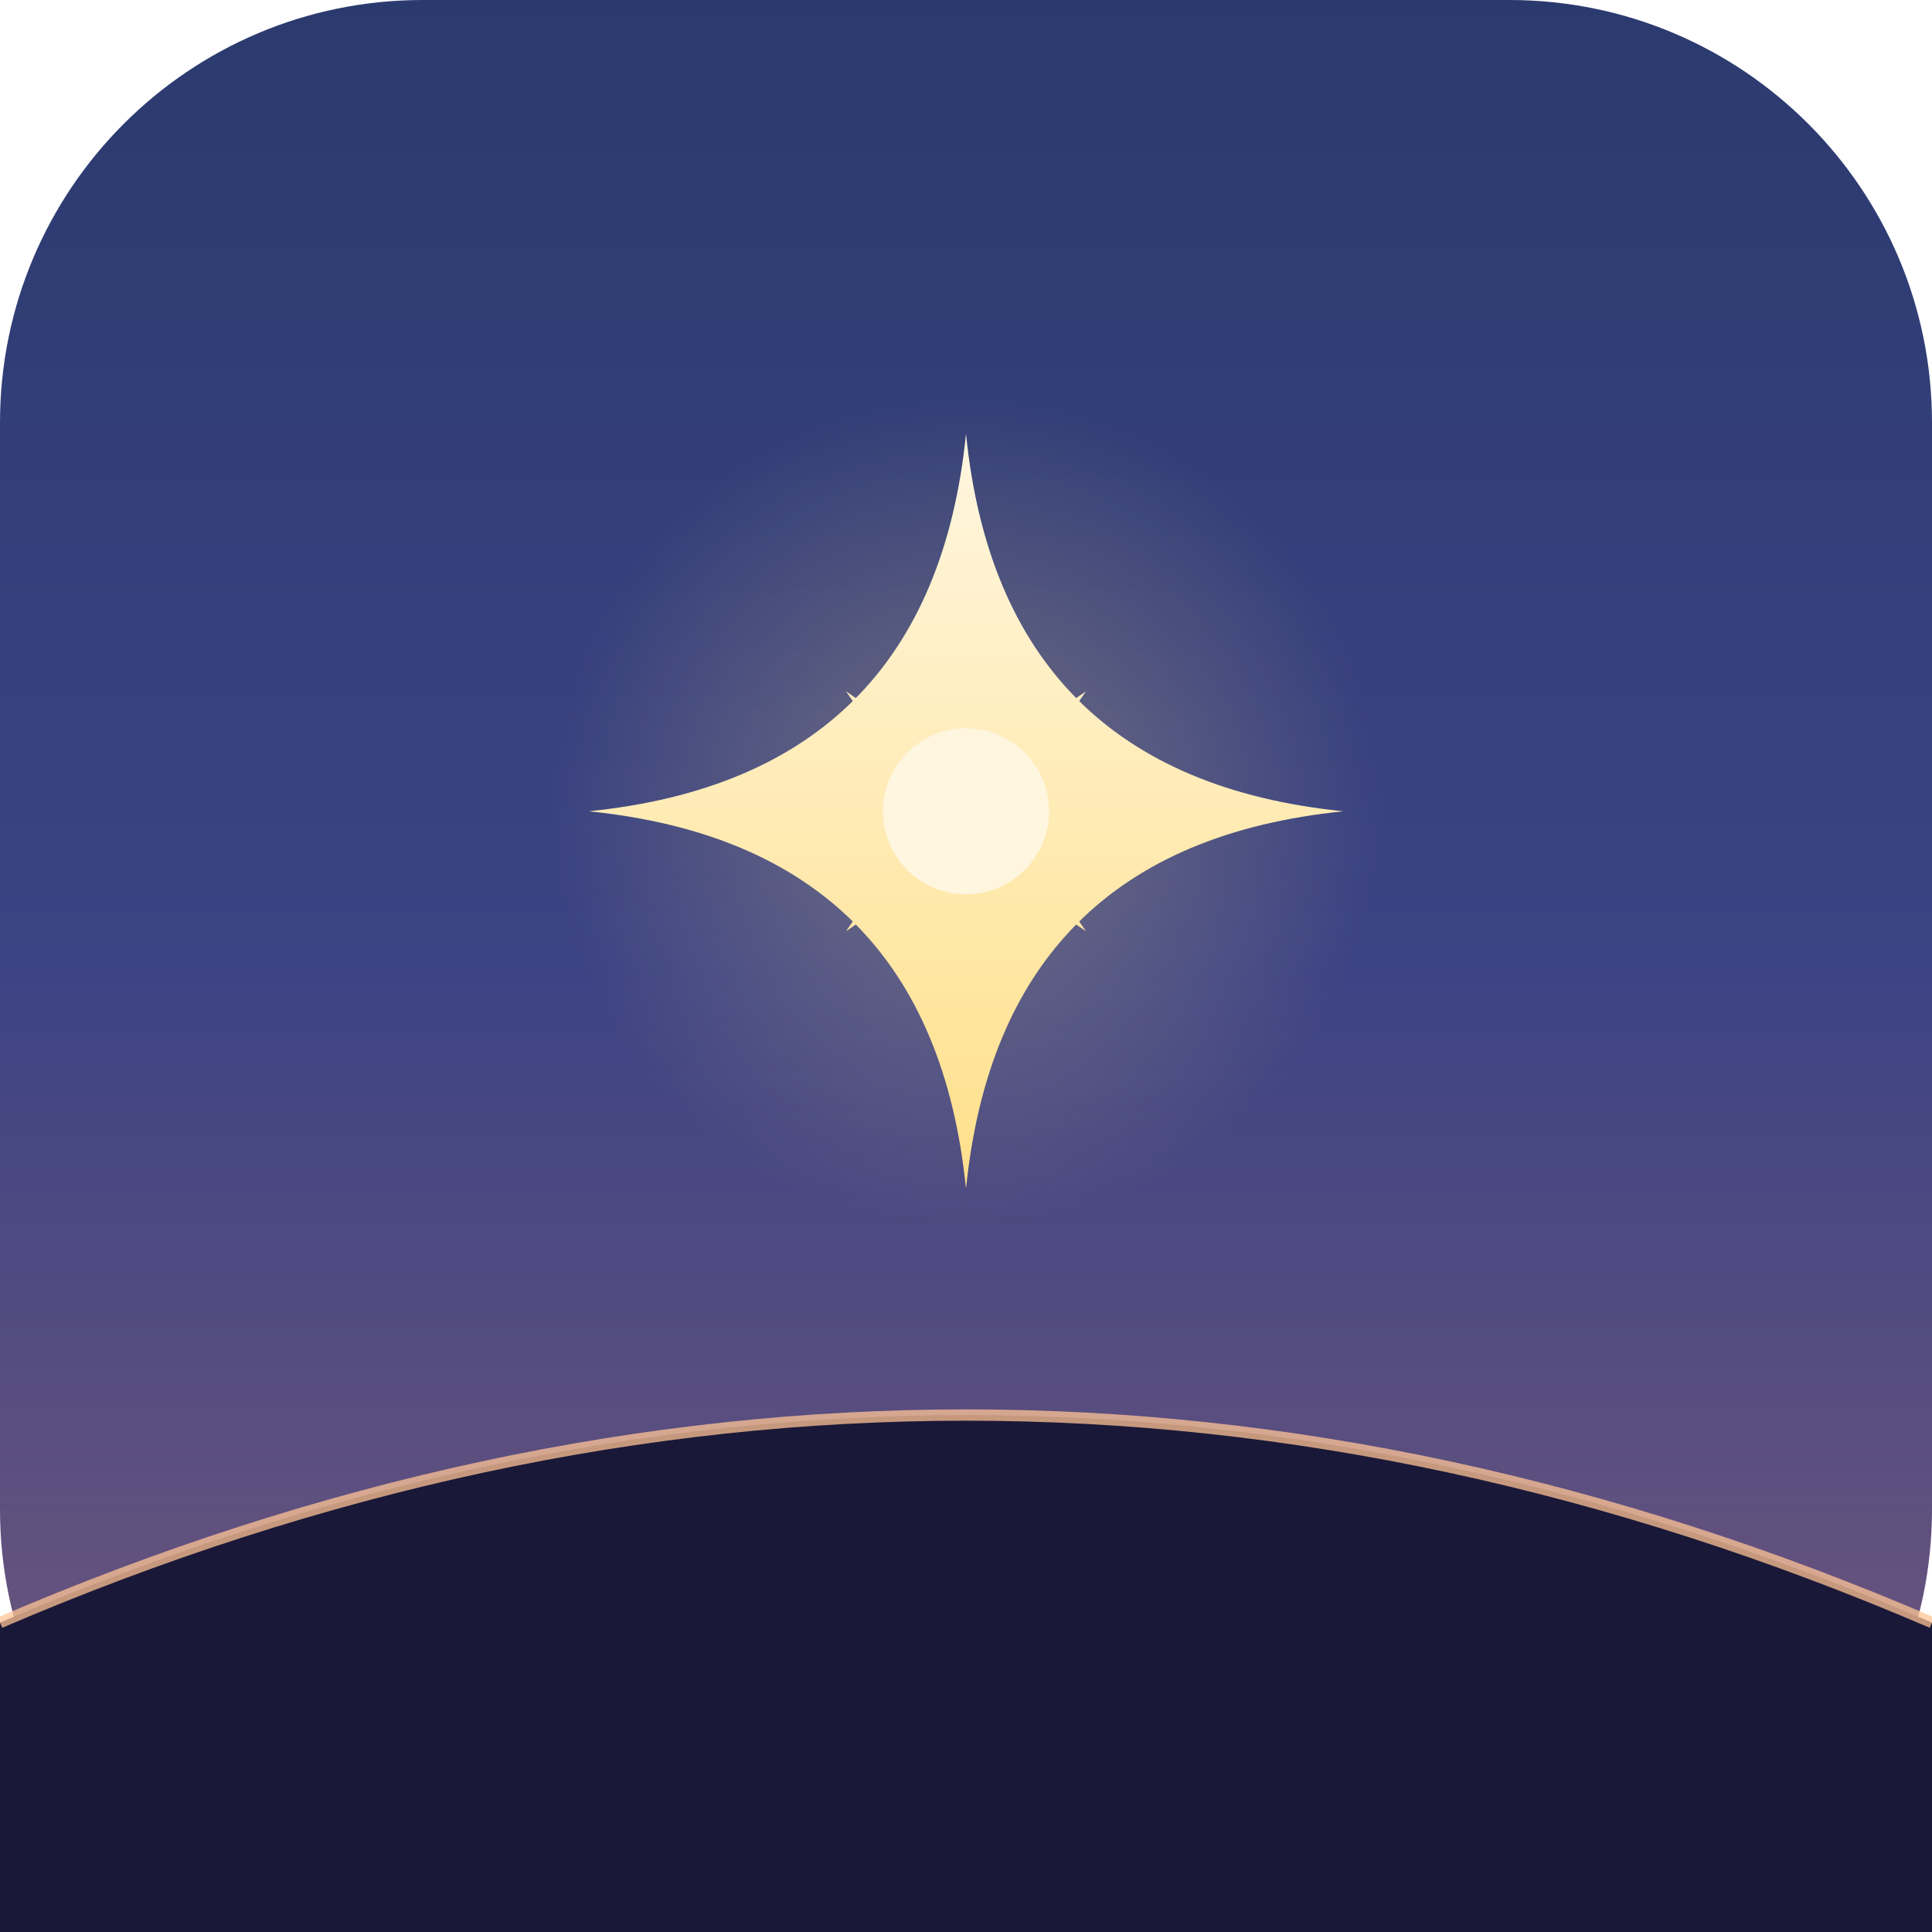
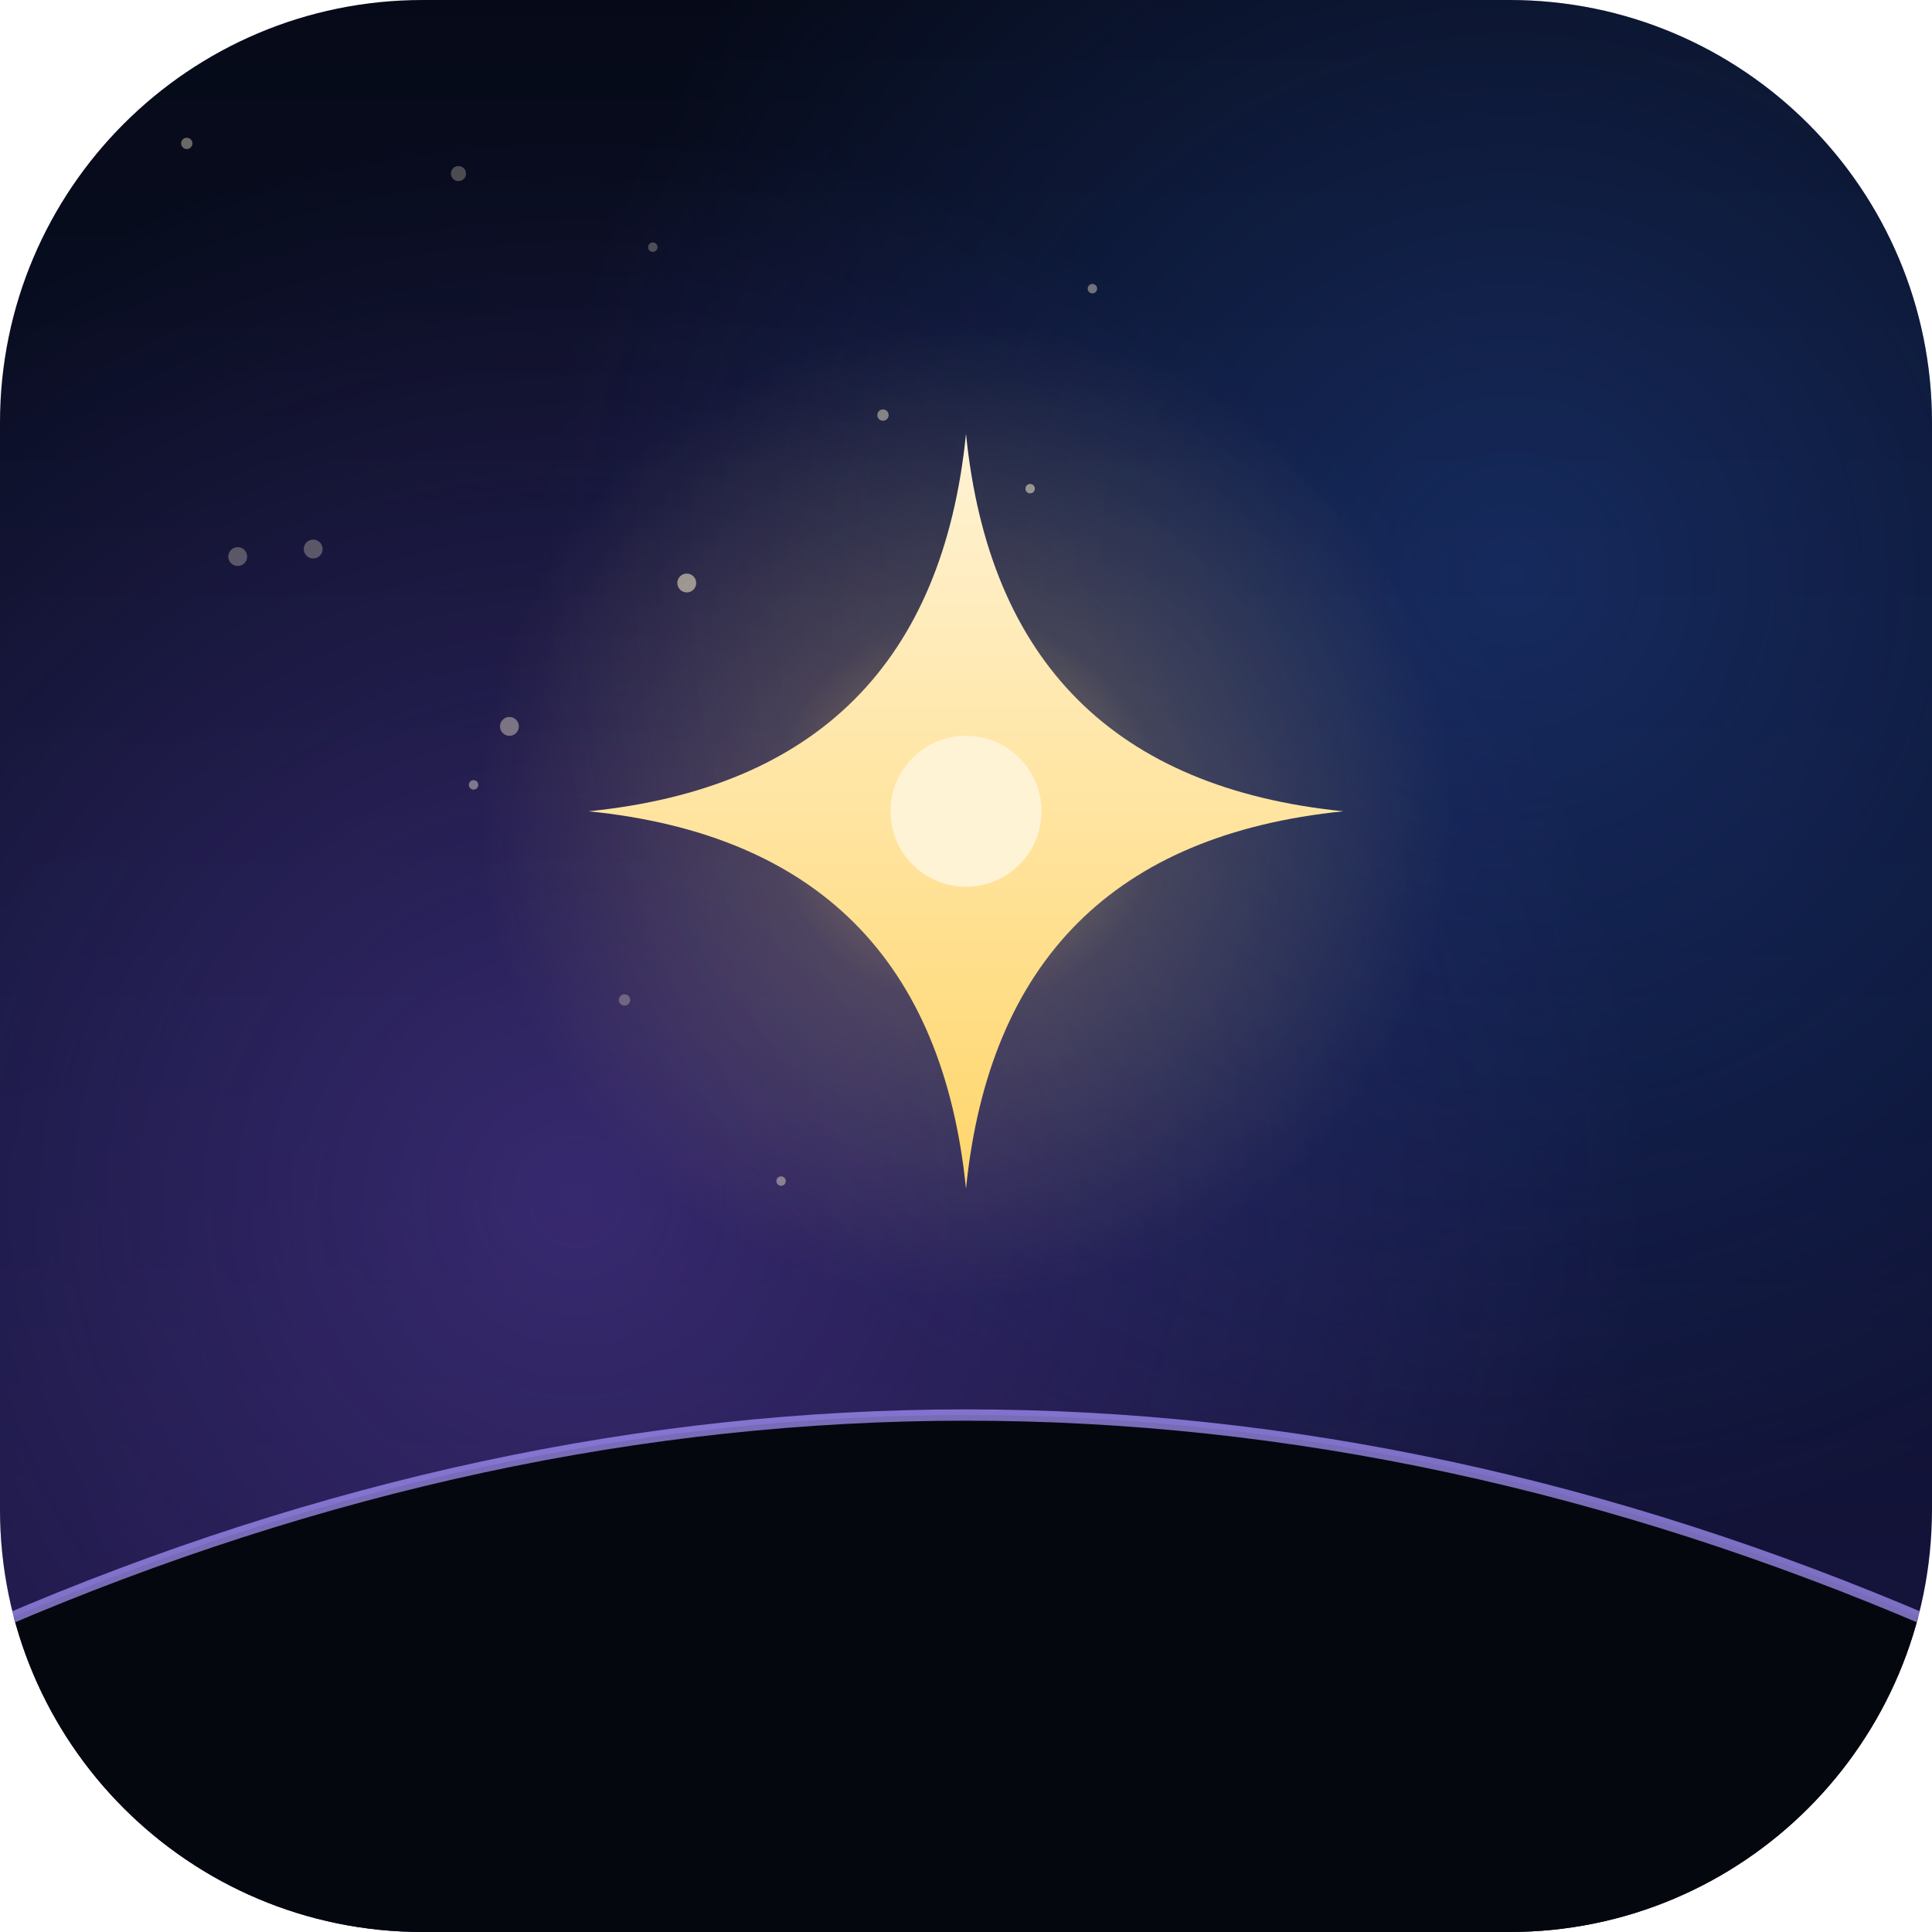
- <svg xmlns="http://www.w3.org/2000/svg" viewBox="0 0 1024 1024">
+ <svg xmlns="http://www.w3.org/2000/svg" role="img" aria-label="Sky star, night" viewBox="0 0 1024 1024" width="1024" height="1024">
  <defs>
-     <linearGradient id="g" x1="0" y1="0" x2="0" y2="1">
-       <stop offset="0" stop-color="#2b3a6e" />
-       <stop offset=".5" stop-color="#3c4384" />
-       <stop offset="1" stop-color="#7a5a7a" />
+     <linearGradient id="n" x1="0" y1="0" x2="0" y2="1">
+       <stop offset="0" stop-color="#060a18" />
+       <stop offset=".55" stop-color="#0b1230" />
+       <stop offset="1" stop-color="#1a1440" />
    </linearGradient>
-     <radialGradient id="h">
-       <stop offset="0" stop-color="#ffe08a" stop-opacity=".5" />
-       <stop offset=".35" stop-color="#ffe08a" stop-opacity=".19" />
-       <stop offset="1" stop-color="#ffe08a" stop-opacity="0" />
+     <radialGradient id="ha" cx=".3" cy=".62" r=".55">
+       <stop offset="0" stop-color="rgb(90,60,160)" stop-opacity=".55" />
+       <stop offset="1" stop-color="rgb(90,60,160)" stop-opacity="0" />
    </radialGradient>
-     <linearGradient id="s" gradientUnits="userSpaceOnUse" x1="512" y1="230" x2="512" y2="630">
-       <stop offset="0" stop-color="#fff6e0" />
-       <stop offset="1" stop-color="#ffe08a" />
+     <radialGradient id="hb" cx=".78" cy=".3" r=".5">
+       <stop offset="0" stop-color="rgb(35,70,150)" stop-opacity=".5" />
+       <stop offset="1" stop-color="rgb(35,70,150)" stop-opacity="0" />
+     </radialGradient>
+     <linearGradient id="sp" x1="0" y1="0" x2="0" y2="1">
+       <stop offset="0" stop-color="#fff3d6" />
+       <stop offset="1" stop-color="#ffd66b" />
    </linearGradient>
+     <radialGradient id="glow">
+       <stop offset="0" stop-color="#ffd66b" stop-opacity=".55" />
+       <stop offset=".4" stop-color="#ffd66b" stop-opacity=".18" />
+       <stop offset="1" stop-color="#ffd66b" stop-opacity="0" />
+     </radialGradient>
+     <radialGradient id="dot">
+       <stop offset="0" stop-color="#fff3d6" stop-opacity=".9" />
+       <stop offset=".45" stop-color="#fff3d6" stop-opacity=".3" />
+       <stop offset="1" stop-color="#fff3d6" stop-opacity="0" />
+     </radialGradient>
  </defs>
-   <rect width="1024" height="1024" rx="224" fill="url(#g)" />
-   <circle cx="512" cy="430" r="220" fill="url(#h)" />
-   <path d="M512.0 230.0 Q530.4 411.6 712.0 430.0 Q530.4 448.4 512.0 630.0 Q493.6 448.4 312.0 430.0 Q493.6 411.6 512.0 230.0 Z M575.6 366.4 Q530.0 430.0 575.6 493.6 Q512.0 448.0 448.4 493.6 Q494.0 430.0 448.4 366.4 Q512.0 412.0 575.6 366.4 Z" fill="url(#s)" />
-   <circle cx="512" cy="430" r="44" fill="#fff6e0" />
-   <path d="M0 1024 L0 860 Q512 640 1024 860 L1024 1024 Z" fill="#1a1838" />
-   <path d="M0 860 Q512 640 1024 860" fill="none" stroke="rgba(255,196,150,.75)" stroke-width="6" />
+   <clipPath id="r">
+     <rect width="1024" height="1024" rx="224" />
+   </clipPath>
+   <g clip-path="url(#r)">
+     <rect width="1024" height="1024" fill="url(#n)" />
+     <rect width="1024" height="1024" fill="url(#ha)" />
+     <rect width="1024" height="1024" fill="url(#hb)" />
+     <circle cx="346" cy="131" r="2.5" fill="#fff3d6" opacity="0.27" />
+     <circle cx="546" cy="259" r="2.5" fill="#fff3d6" opacity="0.52" />
+     <circle cx="243" cy="92" r="4" fill="#fff3d6" opacity="0.27" />
+     <circle cx="126" cy="295" r="5" fill="#fff3d6" opacity="0.29" />
+     <circle cx="251" cy="416" r="2.5" fill="#fff3d6" opacity="0.42" />
+     <circle cx="414" cy="626" r="2.5" fill="#fff3d6" opacity="0.42" />
+     <circle cx="166" cy="291" r="5" fill="#fff3d6" opacity="0.29" />
+     <circle cx="331" cy="530" r="3" fill="#fff3d6" opacity="0.28" />
+     <circle cx="579" cy="153" r="2.5" fill="#fff3d6" opacity="0.41" />
+     <circle cx="99" cy="76" r="3" fill="#fff3d6" opacity="0.40" />
+     <circle cx="542" cy="506" r="4" fill="#fff3d6" opacity="0.43" />
+     <circle cx="468" cy="220" r="3" fill="#fff3d6" opacity="0.46" />
+     <circle cx="270" cy="385" r="5" fill="#fff3d6" opacity="0.40" />
+     <circle cx="364" cy="309" r="5" fill="#fff3d6" opacity="0.54" />
+     <radialGradient id="rimglow" cx=".5" cy="1" r=".6">
+       <stop offset="0" stop-color="rgb(120,90,200)" stop-opacity=".5" />
+       <stop offset="1" stop-color="rgb(120,90,200)" stop-opacity="0" />
+     </radialGradient>
+     <circle cx="512" cy="430" r="260" fill="url(#glow)" />
+     <path d="M512 230 Q530.4 411.6 712 430 Q530.4 448.4 512 630 Q493.6 448.4 312 430 Q493.6 411.6 512 230 Z" fill="url(#sp)" />
+     <circle cx="512" cy="430" r="40" fill="#fff3d6" />
+     <path d="M0 1024 L0 860 Q512 640 1024 860 L1024 1024 Z" fill="#05070f" />
+     <path d="M0 860 Q512 640 1024 860" fill="none" stroke="rgba(170,150,255,.7)" stroke-width="6" />
+   </g>
</svg>
